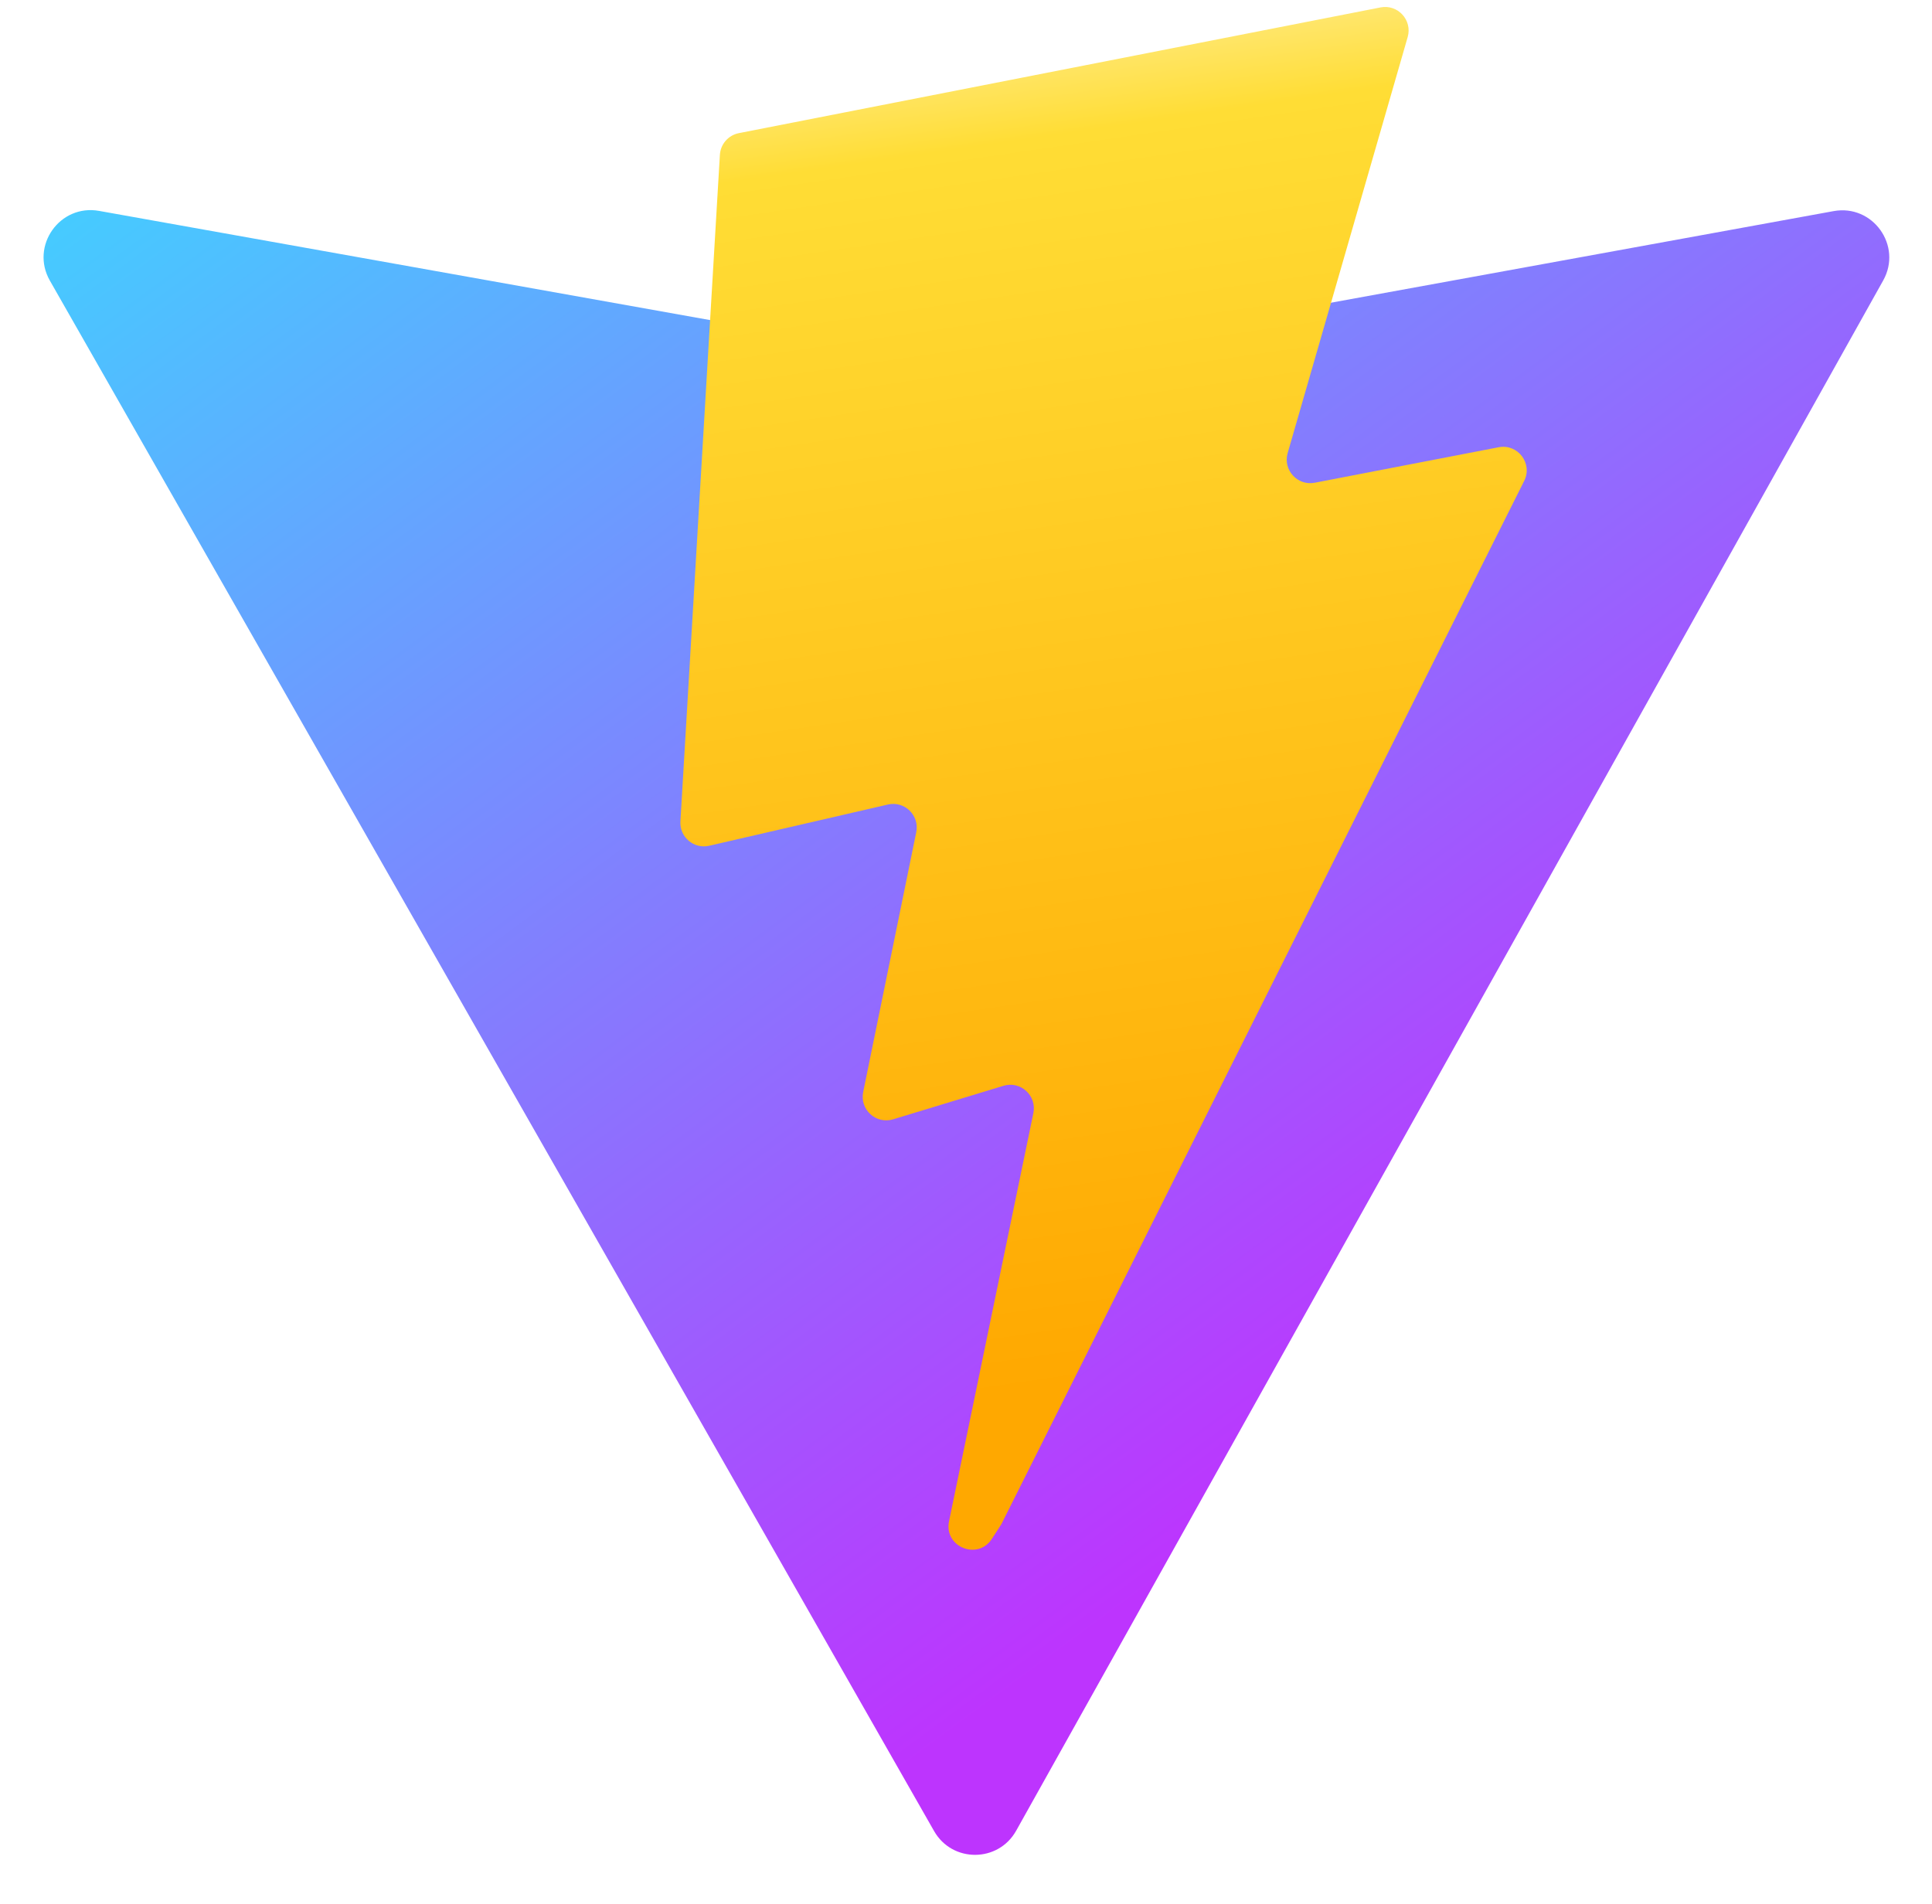
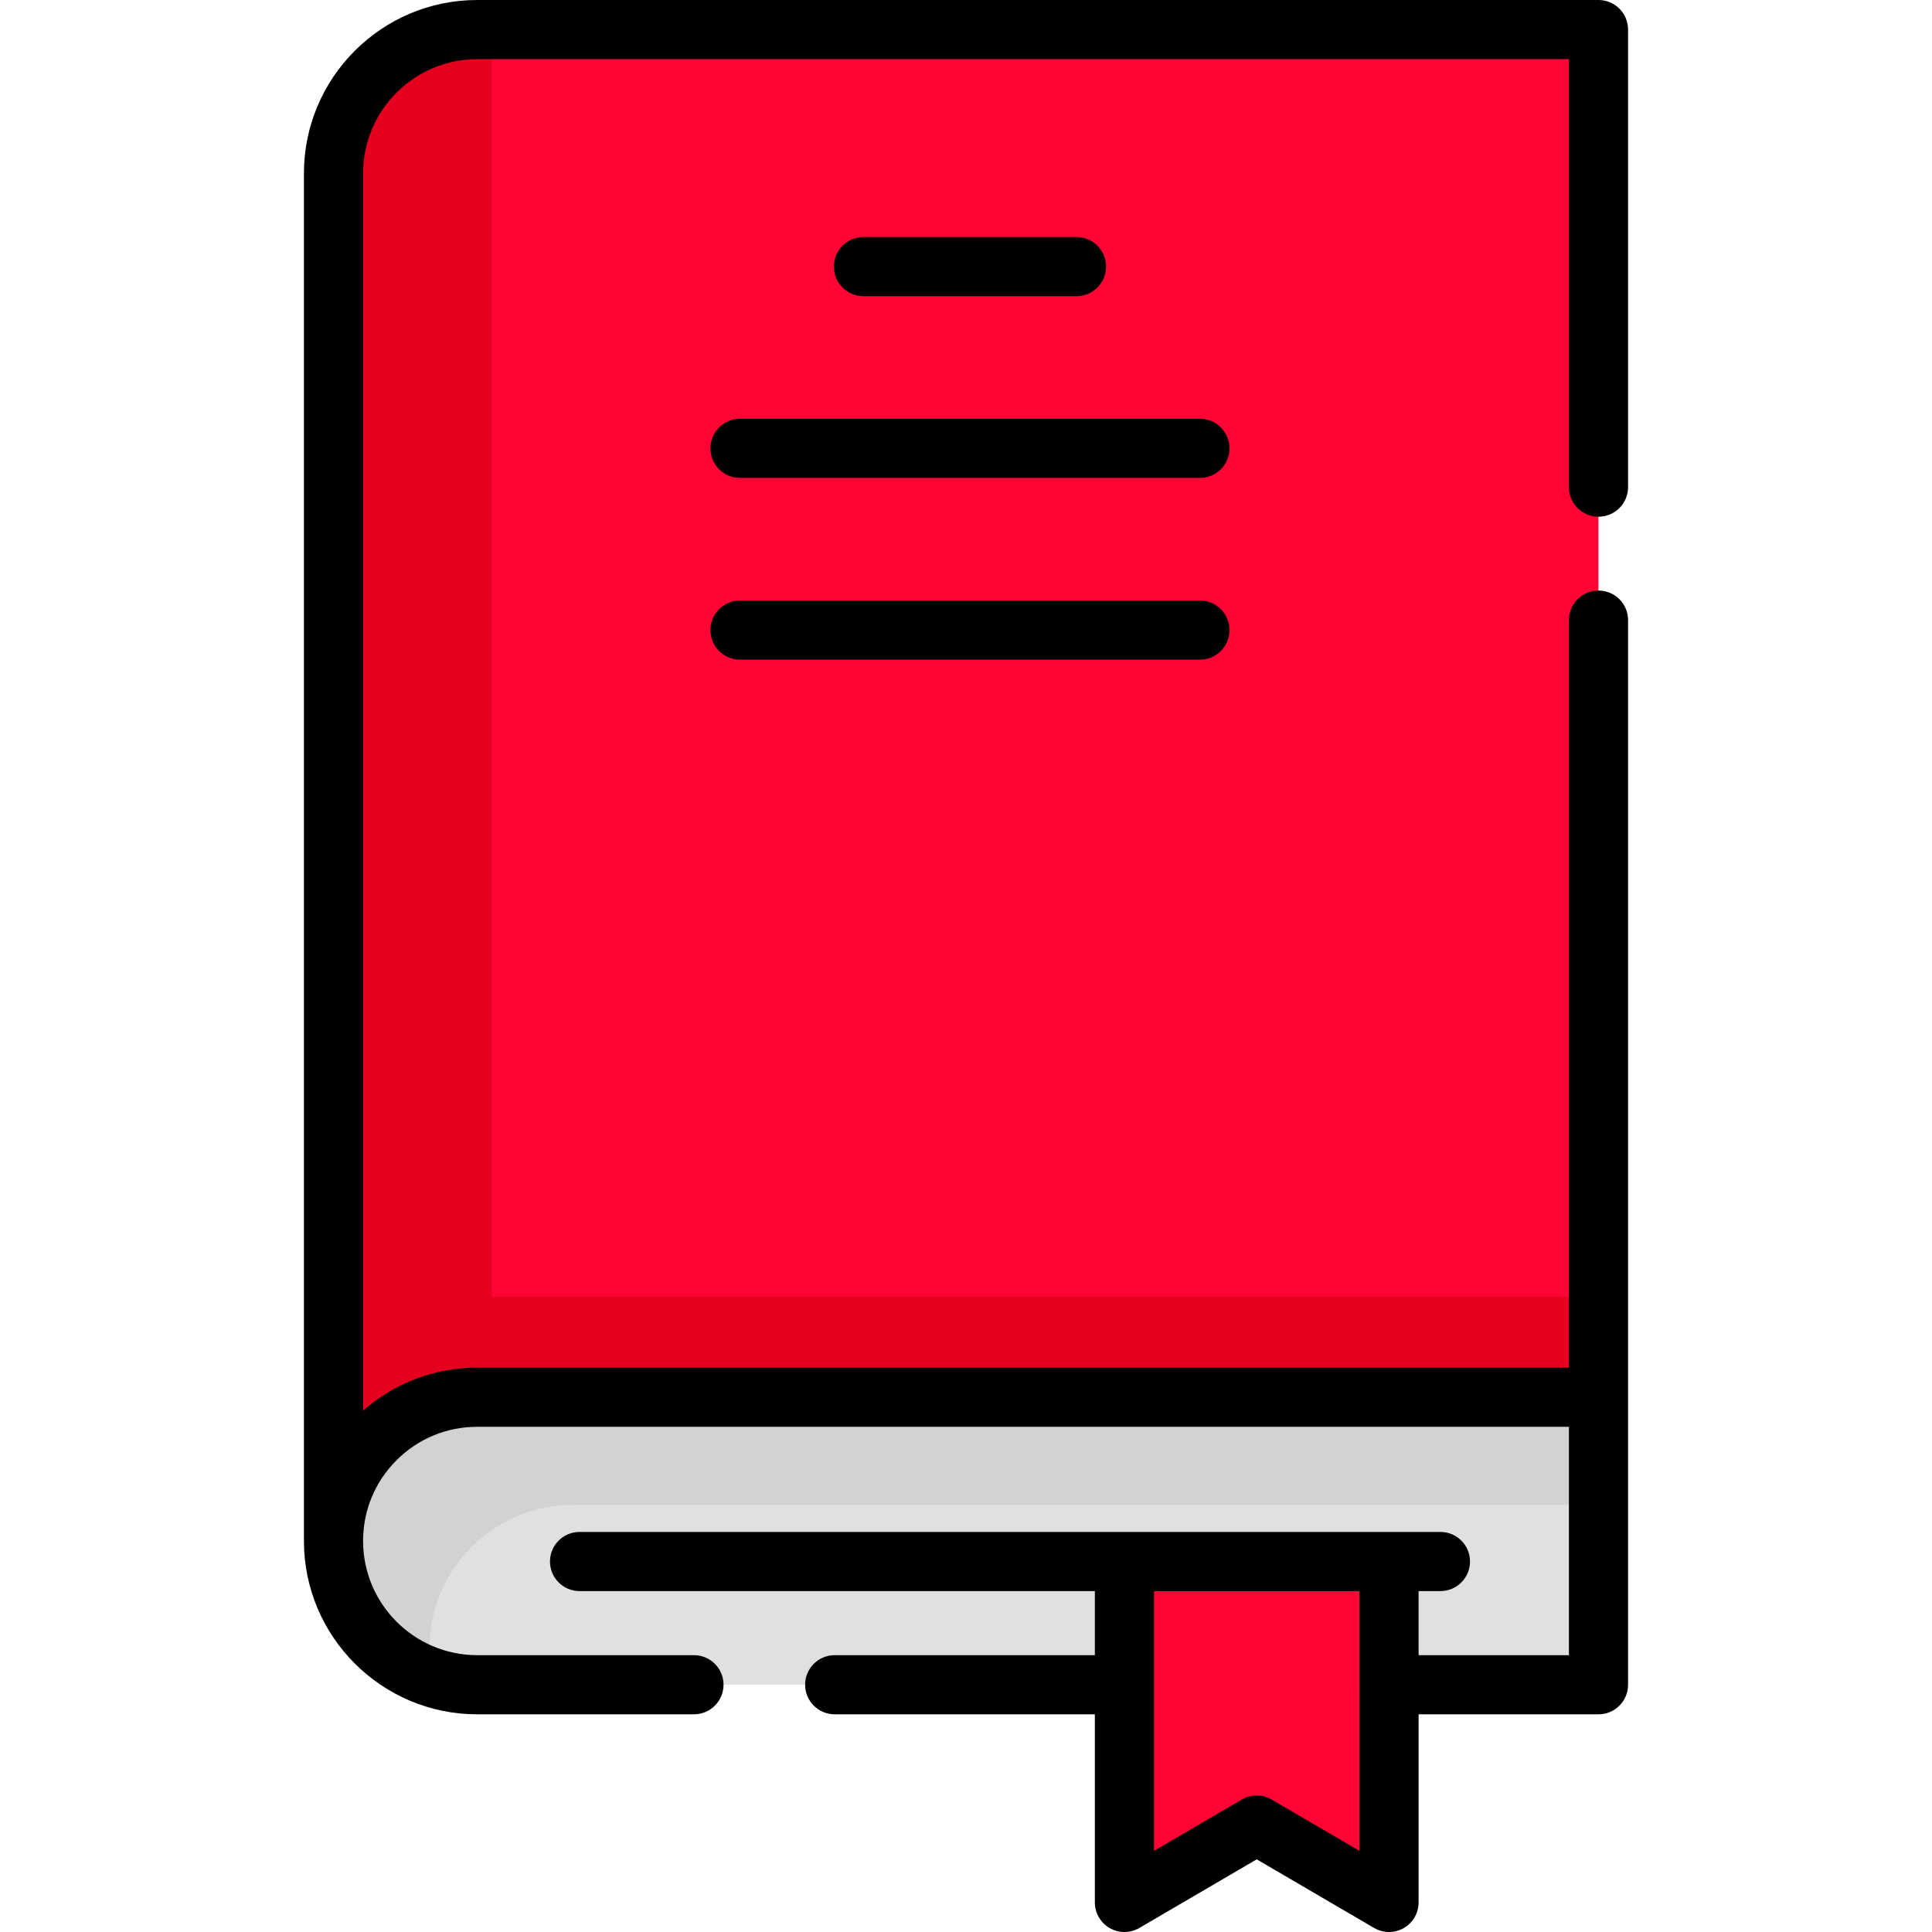
- <svg xmlns="http://www.w3.org/2000/svg" width="410" height="404" viewBox="0 0 410 404" fill="none">
-   <path d="M399.641 59.525L215.643 388.545C211.844 395.338 202.084 395.378 198.228 388.618L10.582 59.556C6.381 52.19 12.68 43.267 21.028 44.759L205.223 77.682C206.398 77.892 207.601 77.89 208.776 77.676L389.119 44.806C397.439 43.289 403.768 52.143 399.641 59.525Z" fill="url(#paint0_linear)" />
-   <path d="M292.965 1.574L156.801 28.255C154.563 28.694 152.906 30.59 152.771 32.866L144.395 174.33C144.198 177.662 147.258 180.248 150.51 179.498L188.42 170.749C191.967 169.931 195.172 173.055 194.443 176.622L183.18 231.775C182.422 235.487 185.907 238.661 189.532 237.56L212.947 230.446C216.577 229.344 220.065 232.527 219.297 236.242L201.398 322.875C200.278 328.294 207.486 331.249 210.492 326.603L212.5 323.5L323.454 102.072C325.312 98.365 322.108 94.137 318.036 94.923L279.014 102.454C275.347 103.161 272.227 99.746 273.262 96.158L298.731 7.867C299.767 4.273 296.636 0.855 292.965 1.574Z" fill="url(#paint1_linear)" />
-   <defs>
-     <linearGradient id="paint0_linear" x1="6" y1="33" x2="235" y2="344" gradientUnits="userSpaceOnUse">
-       <stop stop-color="#41D1FF" />
-       <stop offset="1" stop-color="#BD34FE" />
-     </linearGradient>
-     <linearGradient id="paint1_linear" x1="194.651" y1="8.818" x2="236.076" y2="292.989" gradientUnits="userSpaceOnUse">
-       <stop stop-color="#FFEA83" />
-       <stop offset="0.083" stop-color="#FFDD35" />
-       <stop offset="1" stop-color="#FFA800" />
-     </linearGradient>
-   </defs>
+ <svg xmlns="http://www.w3.org/2000/svg" version="1.1" id="Layer_1" x="0px" y="0px" viewBox="0 0 512.001 512.001" style="enable-background:new 0 0 512.001 512.001;" xml:space="preserve">
+   <path style="fill:#FF0435;" d="M88.377,408.382V45.924c0-21.024,17.063-38.088,38.102-38.088h297.133v400.545H88.377z" />
+   <path style="fill:#E60020;" d="M130.367,343.643V7.837h-3.888c-21.039,0-38.102,17.063-38.102,38.088v362.457h335.236v-64.739  L130.367,343.643L130.367,343.643z" />
+   <path style="fill:#E0E0E3;" d="M423.613,446.47H126.474c-21.039,0-38.095-17.056-38.095-38.095l0,0  c0-21.039,17.056-38.095,38.095-38.095h297.139V446.47z" />
+   <path style="fill:#D2D1D3;" d="M113.812,436.892L113.812,436.892c0-21.039,17.056-38.095,38.095-38.095h271.706v-28.515H126.474  c-21.039,0-38.095,17.056-38.095,38.095l0,0c0,16.887,10.991,31.198,26.207,36.192C114.078,442.089,113.812,439.521,113.812,436.892  z" />
+   <polygon style="fill:#FF0435;" points="368.104,413.818 297.986,413.818 297.986,504.163 333.044,483.665 368.104,504.163 " />
+   <path d="M423.617,136.934c4.329,0,7.837-3.508,7.837-7.837V7.837c0-4.329-3.508-7.837-7.837-7.837H126.469  c-25.322,0-45.923,20.606-45.923,45.934v362.444c0,25.327,20.601,45.934,45.923,45.934h57.438c4.329,0,7.837-3.508,7.837-7.837  c0-4.329-3.508-7.837-7.837-7.837h-57.438c-16.68,0-30.25-13.574-30.25-30.26c0-8.09,3.147-15.688,8.867-21.4  c5.706-5.713,13.301-8.86,21.383-8.86H415.78v30.26v30.26h-39.841v-16.984h5.791c4.329,0,7.837-3.508,7.837-7.837  c0-4.329-3.508-7.837-7.837-7.837H153.585c-4.329,0-7.837,3.508-7.837,7.837c0,4.329,3.508,7.837,7.837,7.837h136.564v16.984H221.2  c-4.329,0-7.837,3.508-7.837,7.837s3.508,7.837,7.837,7.837h68.949v49.852c0,2.808,1.503,5.4,3.937,6.798  c2.435,1.397,5.43,1.385,7.856-0.032l31.105-18.185l31.103,18.185c1.221,0.715,2.588,1.071,3.955,1.071  c1.346,0,2.692-0.346,3.9-1.039c2.435-1.398,3.937-3.99,3.937-6.798v-49.852h47.678c4.329,0,7.837-3.508,7.837-7.837v-38.097  v-38.097v-205.94c0-4.329-3.508-7.837-7.837-7.837s-7.837,3.508-7.837,7.837v198.102H126.471c-11.258,0-21.884,4.031-30.25,11.387  V45.934c0-16.686,13.57-30.26,30.25-30.26h289.311v113.424C415.78,133.425,419.289,136.934,423.617,136.934z M360.266,446.455  c0,0.007-0.001,0.014-0.001,0.02c0,0.006,0.001,0.014,0.001,0.02v44.008l-23.267-13.604c-2.442-1.427-5.466-1.428-7.91,0  l-23.268,13.604v-43.947c0-0.027,0.004-0.053,0.004-0.08c0-0.027-0.004-0.053-0.004-0.08v-24.74h53.635h0.809v24.801H360.266z" />
+   <path d="M285.282,78.491c4.329,0,7.837-3.508,7.837-7.837s-3.508-7.837-7.837-7.837h-56.457c-4.329,0-7.837,3.508-7.837,7.837  c0,4.329,3.508,7.837,7.837,7.837H285.282z" />
+   <path d="M317.996,110.98H196.11c-4.329,0-7.837,3.508-7.837,7.837s3.508,7.837,7.837,7.837h121.885c4.329,0,7.837-3.508,7.837-7.837  S322.325,110.98,317.996,110.98z" />
+   <path d="M317.996,159.143H196.11c-4.329,0-7.837,3.508-7.837,7.837c0,4.329,3.508,7.837,7.837,7.837h121.885  c4.329,0,7.837-3.508,7.837-7.837C325.832,162.651,322.325,159.143,317.996,159.143z" />
+   <g>
+ </g>
+   <g>
+ </g>
+   <g>
+ </g>
+   <g>
+ </g>
+   <g>
+ </g>
+   <g>
+ </g>
+   <g>
+ </g>
+   <g>
+ </g>
+   <g>
+ </g>
+   <g>
+ </g>
+   <g>
+ </g>
+   <g>
+ </g>
+   <g>
+ </g>
+   <g>
+ </g>
+   <g>
+ </g>
</svg>
